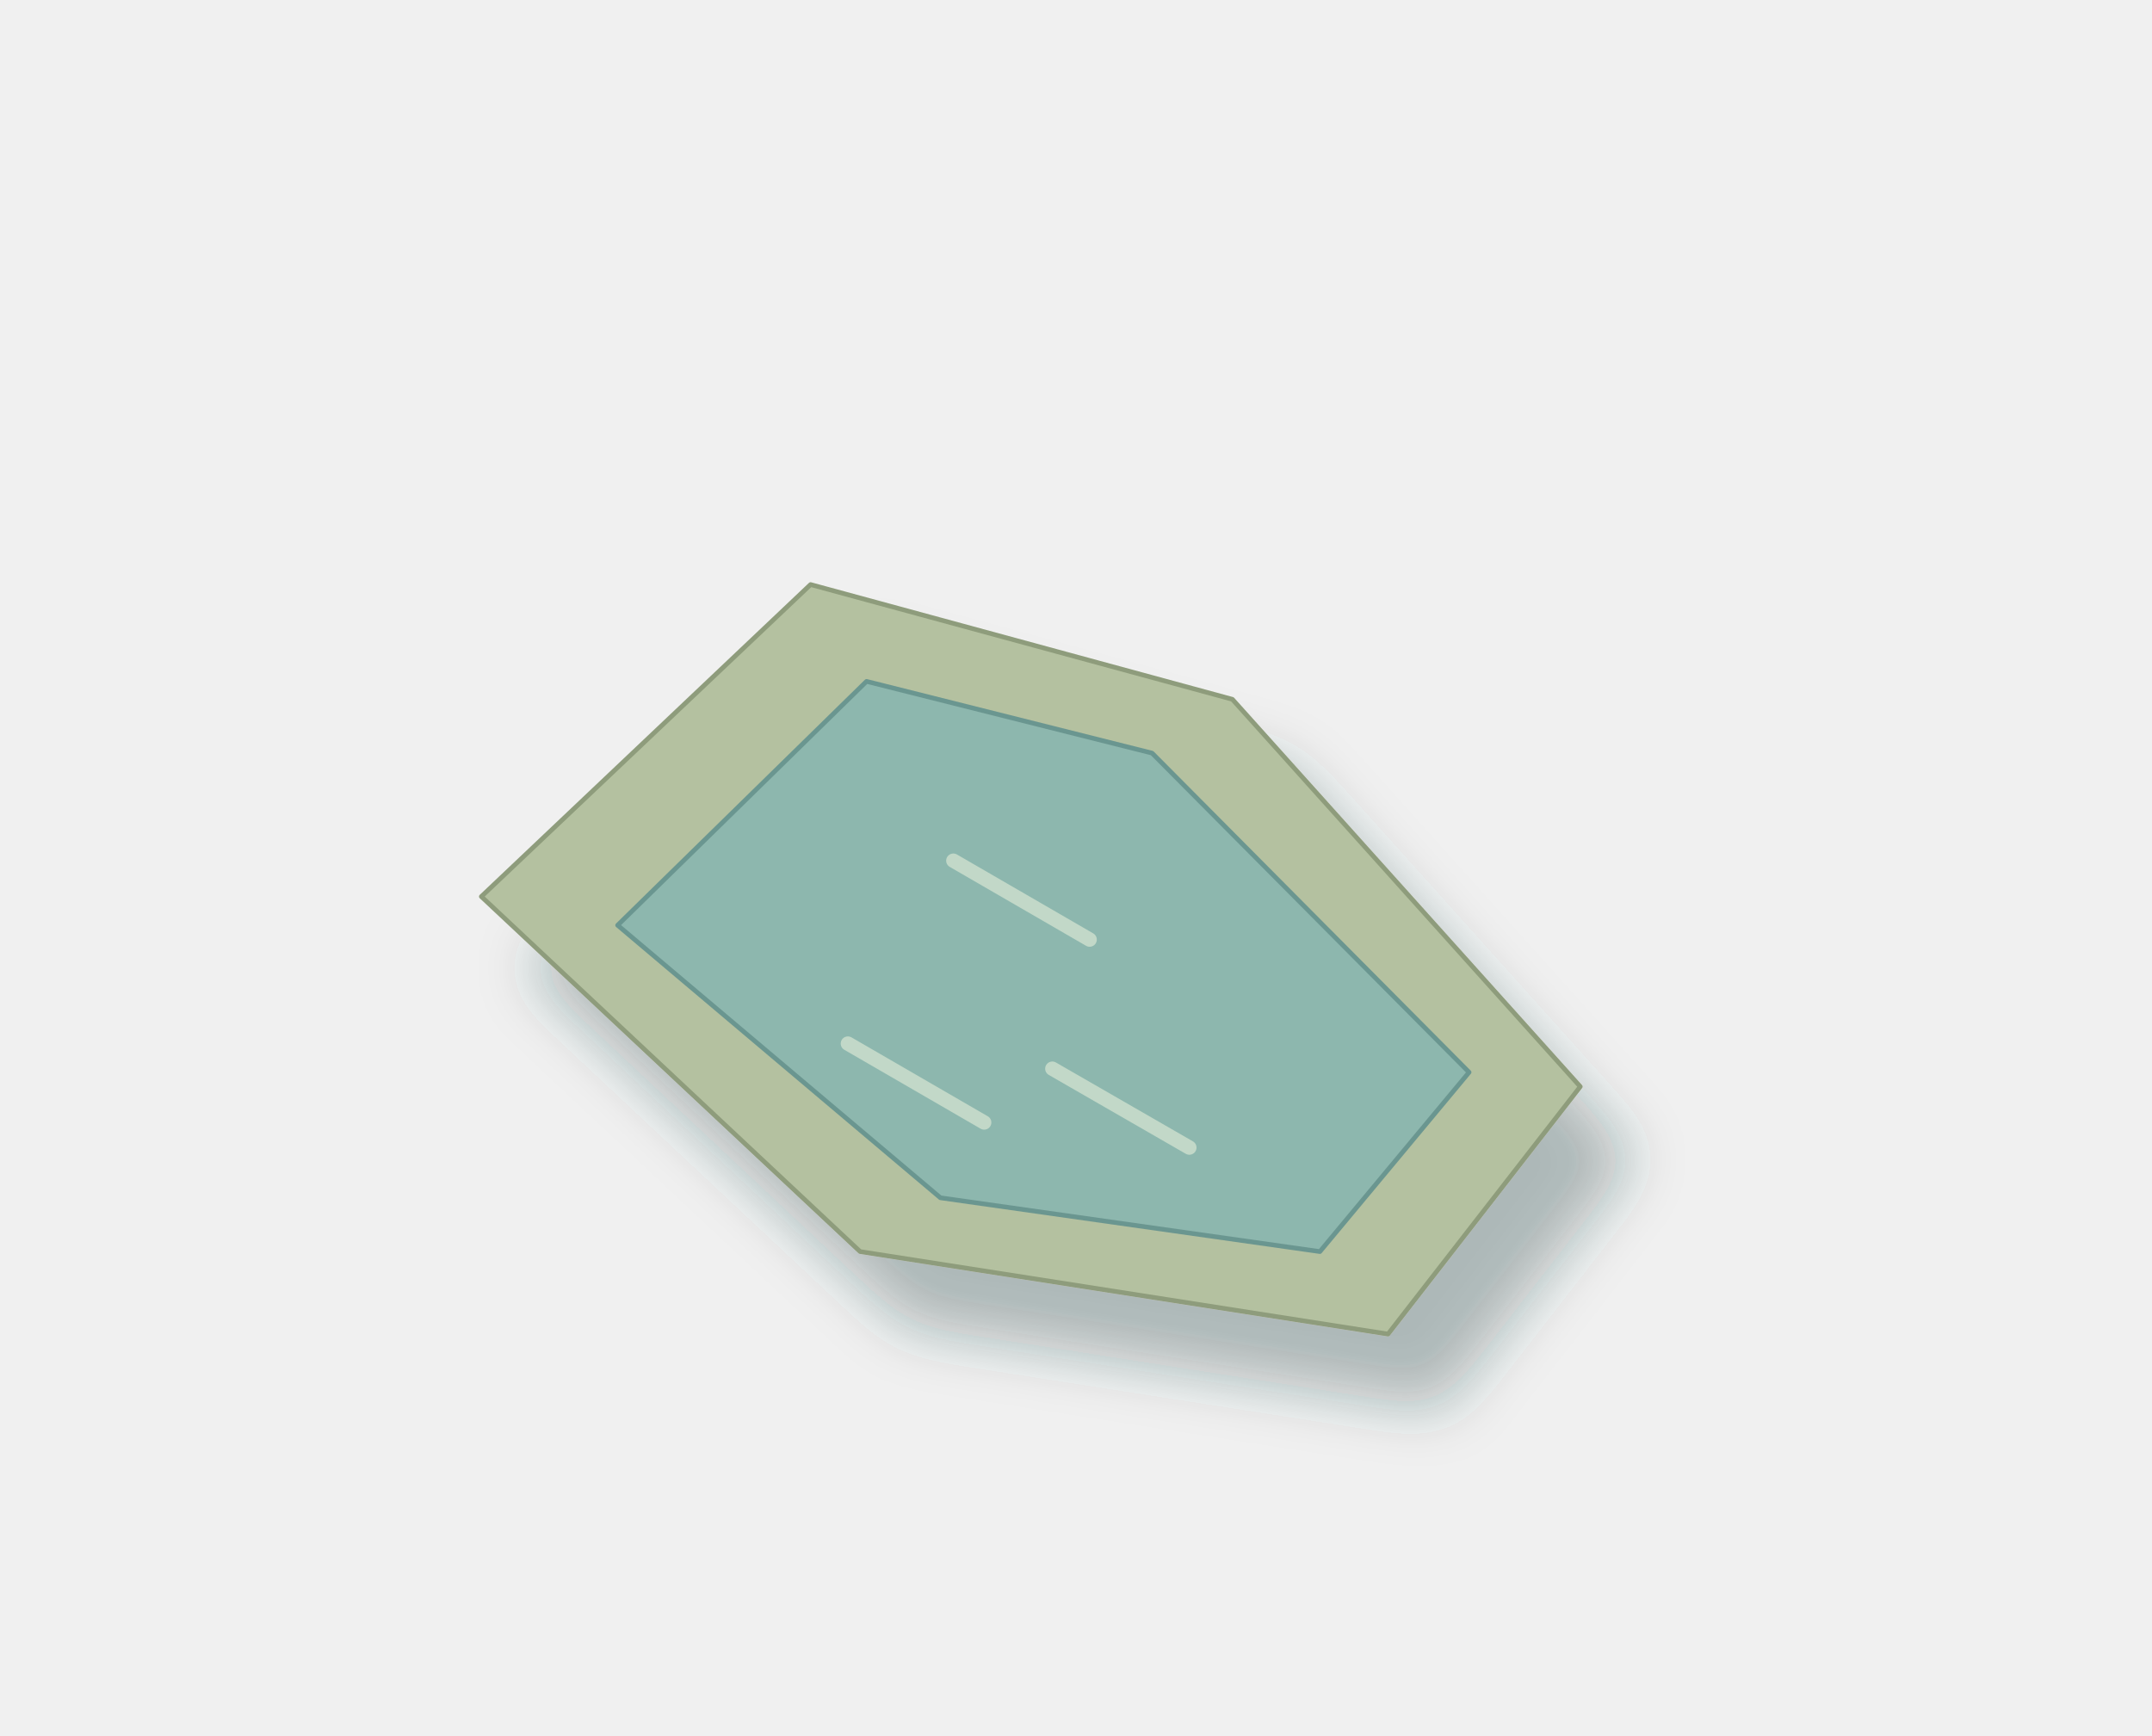
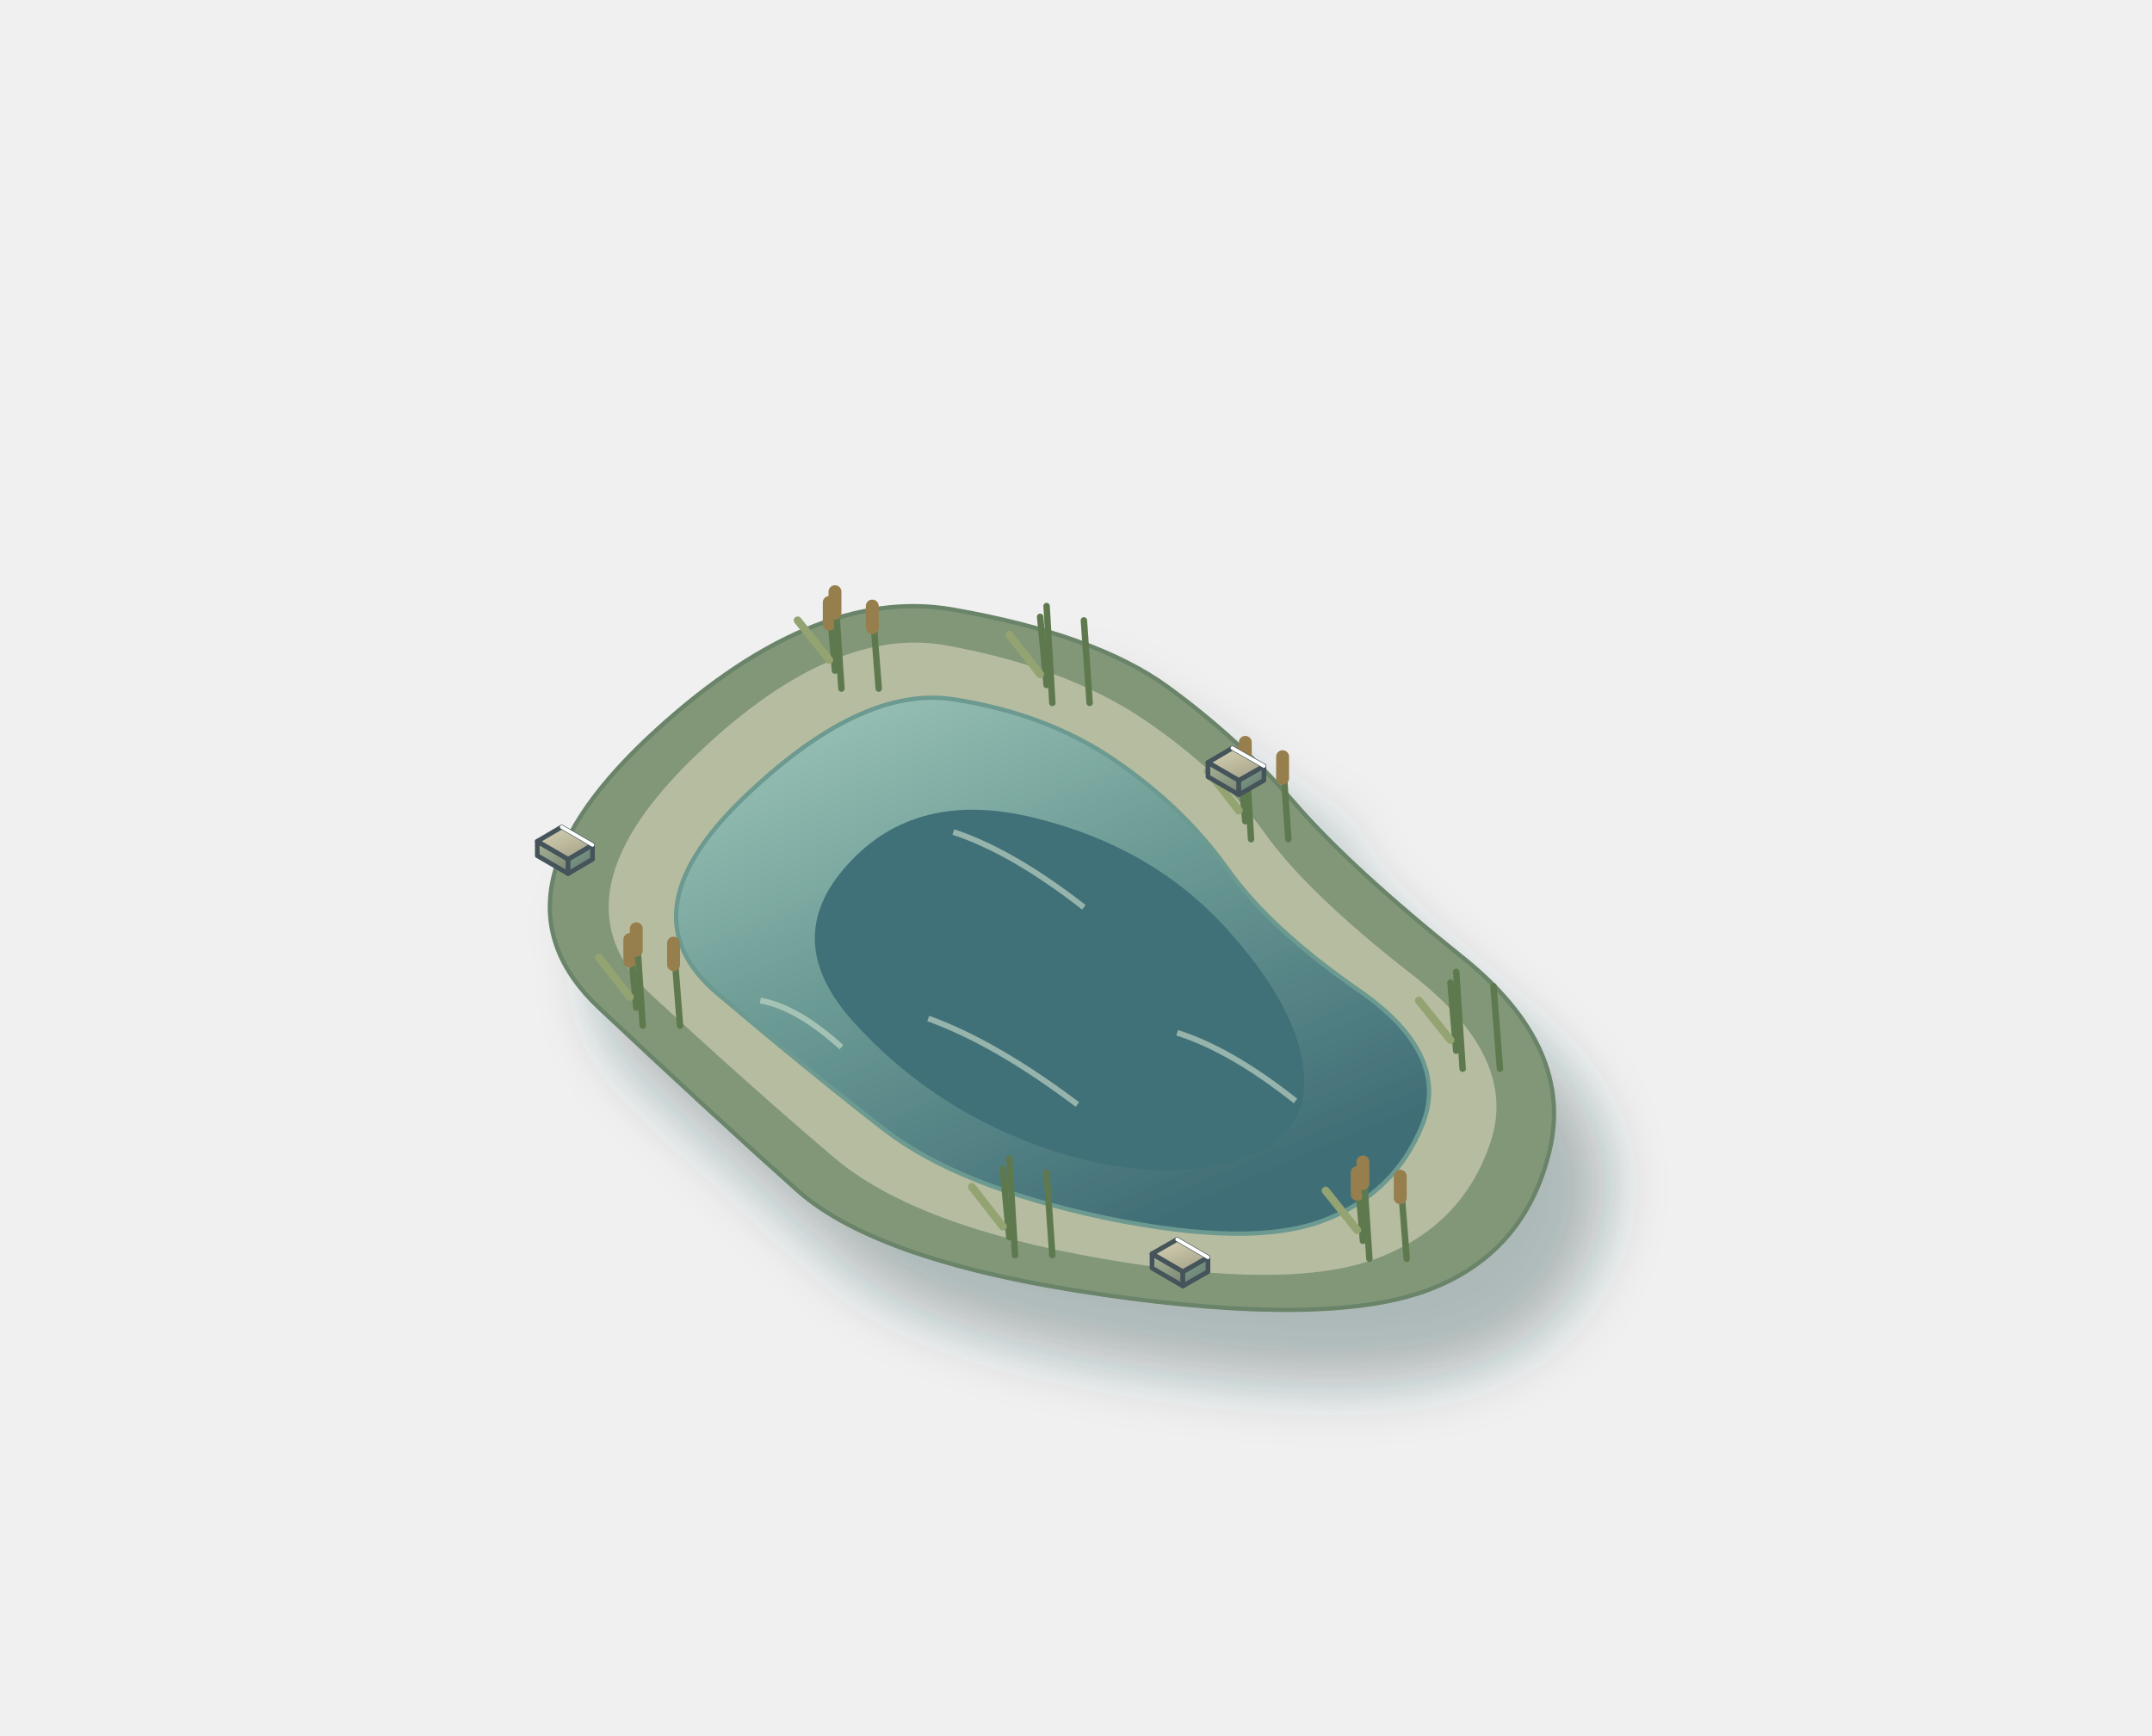
<svg xmlns="http://www.w3.org/2000/svg" viewBox="15 -12 300 242">
  <defs>
    <radialGradient id="foliage" cx="30%" cy="25%">
      <stop stop-color="#c6d58b" />
      <stop offset=".4" stop-color="#729558" />
      <stop offset="1" stop-color="#355d47" />
    </radialGradient>
    <linearGradient id="glass" x2="1" y2="1">
      <stop stop-color="#b4d8dc" />
      <stop offset=".45" stop-color="#4f7d8a" />
      <stop offset=".5" stop-color="#b3cace" />
      <stop offset="1" stop-color="#355461" />
    </linearGradient>
    <filter id="shadow" x="-35%" y="-35%" width="180%" height="190%">
      <feDropShadow dx="7" dy="10" stdDeviation="4" flood-color="#223c3c" flood-opacity=".32" />
    </filter>
+     <linearGradient id="929f87-wall" x1="0" y1="0" x2=".65" y2="1">
+       <stop stop-color="#a4b297" />
+       <stop offset=".52" stop-color="#929f87" />
+       <stop offset="1" stop-color="#808c77" />
+     </linearGradient>
+     <linearGradient id="748e7e-shade" x1="0" y1="0" x2=".65" y2="1">
+       <stop stop-color="#829f8d" />
+       <stop offset=".52" stop-color="#748e7e" />
+       <stop offset="1" stop-color="#667d6f" />
+     </linearGradient>
+     <linearGradient id="c0bca0-roof" x1="0" y1="0" x2=".65" y2="1">
+       <stop stop-color="#d7d3b3" />
+       <stop offset=".52" stop-color="#c0bca0" />
+       <stop offset="1" stop-color="#a9a58d" />
+     </linearGradient>
  </defs>
  <style>.crane-boom{transform-origin:147px 21px;animation:sway 7s ease-in-out infinite alternate}@keyframes sway{to{transform:rotate(2deg)}}@media(prefers-reduced-motion:reduce){*{animation:none!important}}</style>
  <g filter="url(#shadow)">
-     <polygon points="128.0,69.5 186.8,85.5 235.3,139.5 208.5,174.0 134.9,162.5 82.1,113.0" fill="#b4c1a0" stroke="#8e9c7b" stroke-width="0.65" stroke-linejoin="round" />
-     <polygon points="135.8,83.0 175.6,93.0 219.8,137.5 199.0,162.5 146.1,155.0 101.1,117.0" fill="#8db7ae" stroke="#6b9690" stroke-width="0.65" stroke-linejoin="round" />
-     <path d="M147.9,108.0 L166.9,119.0" fill="none" stroke="#c2d8c8" stroke-width="2" stroke-linecap="round" />
-     <path d="M161.7,137.0 L180.8,148.0" fill="none" stroke="#c2d8c8" stroke-width="2" stroke-linecap="round" />
-     <path d="M133.2,133.5 L152.2,144.5" fill="none" stroke="#c2d8c8" stroke-width="2" stroke-linecap="round" />
+     <g data-testid="wetland-pond-detail">
+       <defs>
+         <linearGradient id="pond-water" x2=".6" y2="1">
+           <stop stop-color="#a2c9bd" />
+           <stop offset=".45" stop-color="#709f98" />
+           <stop offset="1" stop-color="#416e77" />
+         </linearGradient>
+       </defs>
+       <path d="M105.0,91.2 Q128.0,69.5 147.9,73.0 Q167.8,76.5 177.8,83.8 Q187.7,91.0 195.5,100.0 Q203.3,109.0 218.9,121.5 Q234.5,134.0 231.0,148.5 Q227.5,163.0 213.7,168.0 Q199.8,173.0 168.7,168.5 Q137.5,164.0 126.2,154.0 Q115.0,144.0 98.5,128.5 Q82.1,113.0 105.0,91.2Z" fill="#829778" stroke="#6b846b" stroke-width="0.6" />
+       <path d="M111.1,94.2 Q130.6,75.0 147.0,78.0 Q163.5,81.0 174.3,88.2 Q185.1,95.5 191.2,104.0 Q197.2,112.5 212.0,124.0 Q226.7,135.5 222.8,147.2 Q218.9,159.0 206.8,163.5 Q194.6,168.0 168.7,163.5 Q142.7,159.0 131.4,149.5 Q120.2,140.0 105.9,126.8 Q91.6,113.5 111.1,94.2Z" fill="#b6bca0" stroke="none" stroke-width="0.6" />
+       <path d="M118.4,99.5 Q134.9,83.5 147.9,85.5 Q160.9,87.5 170.4,94.0 Q179.9,100.5 186.0,109.0 Q192.0,117.5 204.6,126.2 Q217.2,135.0 213.3,144.8 Q209.4,154.5 199.4,158.2 Q189.4,162.0 169.1,157.8 Q148.7,153.5 138.3,145.5 Q128.0,137.5 115.0,126.5 Q102.0,115.5 118.4,99.5Z" fill="url(#pond-water)" stroke="#6c9a91" stroke-width="0.6" />
+       <path d="M133.2,108.5 Q142.7,98.0 159.1,102.0 Q175.6,106.0 186.0,117.5 Q196.4,129.0 196.8,138.2 Q197.2,147.5 185.5,150.2 Q173.9,153.0 159.1,147.5 Q144.4,142.0 134.0,130.5 Q123.6,119.0 133.2,108.5Z" fill="#416f78" stroke="none" stroke-width="0.6" />
+       <path d="M147.9,104.0q8.2,2.7 18.2,10.5" fill="none" stroke="#c3d9c6" stroke-width=".8" opacity=".65" />
+       <path d="M144.4,130.0q9.4,3.4 20.8,12.0" fill="none" stroke="#c3d9c6" stroke-width=".8" opacity=".65" />
+       <path d="M179.1,132.0q7.4,2.3 16.5,9.5" fill="none" stroke="#c3d9c6" stroke-width=".8" opacity=".65" />
+       <path d="M121.0,127.5q5.1,0.9 11.3,6.5" fill="none" stroke="#c3d9c6" stroke-width=".8" opacity=".65" />
+       <path d="M131.4,81.5 L130.6,72.0" fill="none" stroke="#5f7950" stroke-width="0.9" stroke-linecap="round" />
+       <path d="M130.6,75.0 L130.6,72.0" fill="none" stroke="#977e4d" stroke-width="1.8" stroke-linecap="round" />
+       <path d="M132.3,84.0 L131.4,70.5" fill="none" stroke="#5f7950" stroke-width="0.9" stroke-linecap="round" />
+       <path d="M131.4,73.5 L131.4,70.5" fill="none" stroke="#977e4d" stroke-width="1.8" stroke-linecap="round" />
+       <path d="M137.5,84.0 L136.6,72.5" fill="none" stroke="#5f7950" stroke-width="0.9" stroke-linecap="round" />
+       <path d="M136.6,75.5 L136.6,72.5" fill="none" stroke="#977e4d" stroke-width="1.8" stroke-linecap="round" />
+       <path d="M130.6,80.0 L126.2,74.5" fill="none" stroke="#93a371" stroke-width="1.1" stroke-linecap="round" />
+       <path d="M160.9,83.5 L160.0,74.0" fill="none" stroke="#5f7950" stroke-width="0.9" stroke-linecap="round" />
+       <path d="M161.7,86.0 L160.9,72.5" fill="none" stroke="#5f7950" stroke-width="0.9" stroke-linecap="round" />
+       <path d="M166.9,86.0 L166.1,74.5" fill="none" stroke="#5f7950" stroke-width="0.9" stroke-linecap="round" />
+       <path d="M160.0,82.0 L155.7,76.5" fill="none" stroke="#93a371" stroke-width="1.1" stroke-linecap="round" />
+       <path d="M188.6,102.5 L187.7,93.0" fill="none" stroke="#5f7950" stroke-width="0.9" stroke-linecap="round" />
+       <path d="M187.7,96.0 L187.7,93.0" fill="none" stroke="#977e4d" stroke-width="1.8" stroke-linecap="round" />
+       <path d="M189.4,105.0 L188.6,91.5" fill="none" stroke="#5f7950" stroke-width="0.9" stroke-linecap="round" />
+       <path d="M188.6,94.5 L188.6,91.5" fill="none" stroke="#977e4d" stroke-width="1.8" stroke-linecap="round" />
+       <path d="M194.6,105.0 L193.8,93.5" fill="none" stroke="#5f7950" stroke-width="0.9" stroke-linecap="round" />
+       <path d="M193.8,96.5 L193.8,93.5" fill="none" stroke="#977e4d" stroke-width="1.8" stroke-linecap="round" />
+       <path d="M187.7,101.0 L183.4,95.5" fill="none" stroke="#93a371" stroke-width="1.1" stroke-linecap="round" />
+       <path d="M218.0,134.5 L217.2,125.0" fill="none" stroke="#5f7950" stroke-width="0.9" stroke-linecap="round" />
+       <path d="M218.9,137.0 L218.0,123.5" fill="none" stroke="#5f7950" stroke-width="0.9" stroke-linecap="round" />
+       <path d="M224.1,137.0 L223.2,125.5" fill="none" stroke="#5f7950" stroke-width="0.9" stroke-linecap="round" />
+       <path d="M217.2,133.0 L212.8,127.5" fill="none" stroke="#93a371" stroke-width="1.1" stroke-linecap="round" />
+       <path d="M205.0,161.0 L204.2,151.5" fill="none" stroke="#5f7950" stroke-width="0.9" stroke-linecap="round" />
+       <path d="M204.2,154.5 L204.2,151.5" fill="none" stroke="#977e4d" stroke-width="1.8" stroke-linecap="round" />
+       <path d="M205.9,163.5 L205.0,150.0" fill="none" stroke="#5f7950" stroke-width="0.9" stroke-linecap="round" />
+       <path d="M205.0,153.0 L205.0,150.0" fill="none" stroke="#977e4d" stroke-width="1.8" stroke-linecap="round" />
+       <path d="M211.1,163.5 L210.2,152.0" fill="none" stroke="#5f7950" stroke-width="0.9" stroke-linecap="round" />
+       <path d="M210.2,155.0 L210.2,152.0" fill="none" stroke="#977e4d" stroke-width="1.8" stroke-linecap="round" />
+       <path d="M204.2,159.5 L199.8,154.0" fill="none" stroke="#93a371" stroke-width="1.1" stroke-linecap="round" />
+       <path d="M155.7,160.5 L154.8,151.0" fill="none" stroke="#5f7950" stroke-width="0.9" stroke-linecap="round" />
+       <path d="M156.5,163.0 L155.7,149.5" fill="none" stroke="#5f7950" stroke-width="0.9" stroke-linecap="round" />
+       <path d="M161.7,163.0 L160.9,151.5" fill="none" stroke="#5f7950" stroke-width="0.9" stroke-linecap="round" />
+       <path d="M154.8,159.0 L150.5,153.5" fill="none" stroke="#93a371" stroke-width="1.1" stroke-linecap="round" />
+       <path d="M103.7,128.5 L102.8,119.0" fill="none" stroke="#5f7950" stroke-width="0.9" stroke-linecap="round" />
+       <path d="M102.8,122.0 L102.8,119.0" fill="none" stroke="#977e4d" stroke-width="1.8" stroke-linecap="round" />
+       <path d="M104.6,131.0 L103.7,117.5" fill="none" stroke="#5f7950" stroke-width="0.9" stroke-linecap="round" />
+       <path d="M103.7,120.5 L103.7,117.5" fill="none" stroke="#977e4d" stroke-width="1.8" stroke-linecap="round" />
+       <path d="M109.8,131.0 L108.9,119.5" fill="none" stroke="#5f7950" stroke-width="0.9" stroke-linecap="round" />
+       <path d="M108.9,122.5 L108.9,119.5" fill="none" stroke="#977e4d" stroke-width="1.8" stroke-linecap="round" />
+       <path d="M102.8,127.0 L98.5,121.5" fill="none" stroke="#93a371" stroke-width="1.1" stroke-linecap="round" />
+       <polygon points="89.9,107.3 94.2,109.8 94.2,107.8 89.9,105.3" fill="url(#929f87-wall)" stroke="#44535a" stroke-width="0.65" stroke-linejoin="round" />
+       <polygon points="97.6,107.8 94.2,109.8 94.2,107.8 97.6,105.8" fill="url(#748e7e-shade)" stroke="#44535a" stroke-width="0.65" stroke-linejoin="round" />
+       <polygon points="93.3,103.3 97.6,105.8 94.2,107.8 89.9,105.3" fill="url(#c0bca0-roof)" stroke="#44535a" stroke-width="0.65" stroke-linejoin="round" />
+       <path d="M93.3,103.3 L97.6,105.8" fill="none" stroke="#ffffff" stroke-width="0.5" stroke-linecap="round" />
+       <polygon points="175.6,164.8 179.9,167.3 179.9,165.3 175.6,162.8" fill="url(#929f87-wall)" stroke="#44535a" stroke-width="0.65" stroke-linejoin="round" />
+       <polygon points="183.4,165.3 179.9,167.3 179.9,165.3 183.4,163.3" fill="url(#748e7e-shade)" stroke="#44535a" stroke-width="0.65" stroke-linejoin="round" />
+       <polygon points="179.1,160.8 183.4,163.3 179.9,165.3 175.6,162.8" fill="url(#c0bca0-roof)" stroke="#44535a" stroke-width="0.65" stroke-linejoin="round" />
+       <path d="M179.1,160.8 L183.4,163.3" fill="none" stroke="#ffffff" stroke-width="0.5" stroke-linecap="round" />
+       <polygon points="183.4,96.3 187.7,98.8 187.7,96.8 183.4,94.3" fill="url(#929f87-wall)" stroke="#44535a" stroke-width="0.65" stroke-linejoin="round" />
+       <polygon points="191.2,96.8 187.7,98.8 187.7,96.8 191.2,94.8" fill="url(#748e7e-shade)" stroke="#44535a" stroke-width="0.65" stroke-linejoin="round" />
+       <polygon points="186.8,92.3 191.2,94.8 187.7,96.8 183.4,94.3" fill="url(#c0bca0-roof)" stroke="#44535a" stroke-width="0.65" stroke-linejoin="round" />
+       <path d="M186.8,92.3 L191.2,94.8" fill="none" stroke="#ffffff" stroke-width="0.5" stroke-linecap="round" />
+     </g>
  </g>
</svg>
